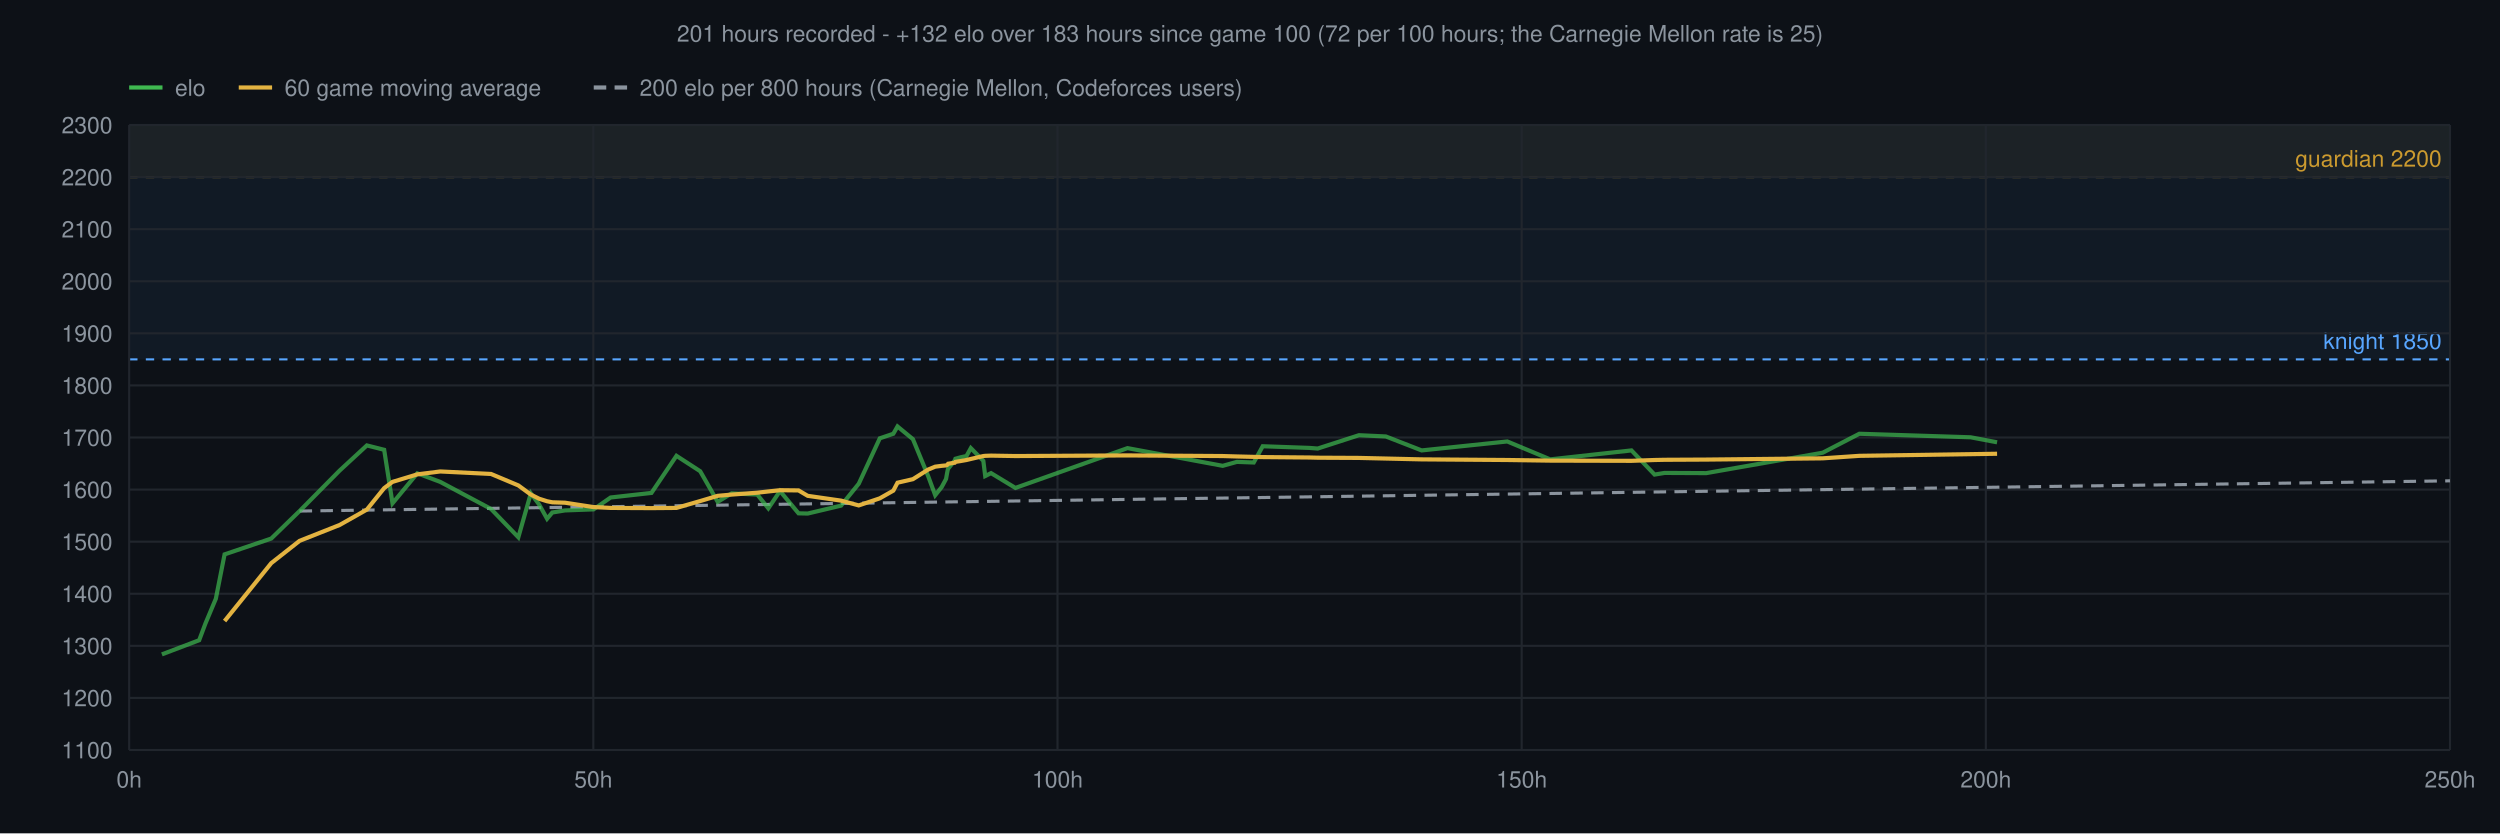
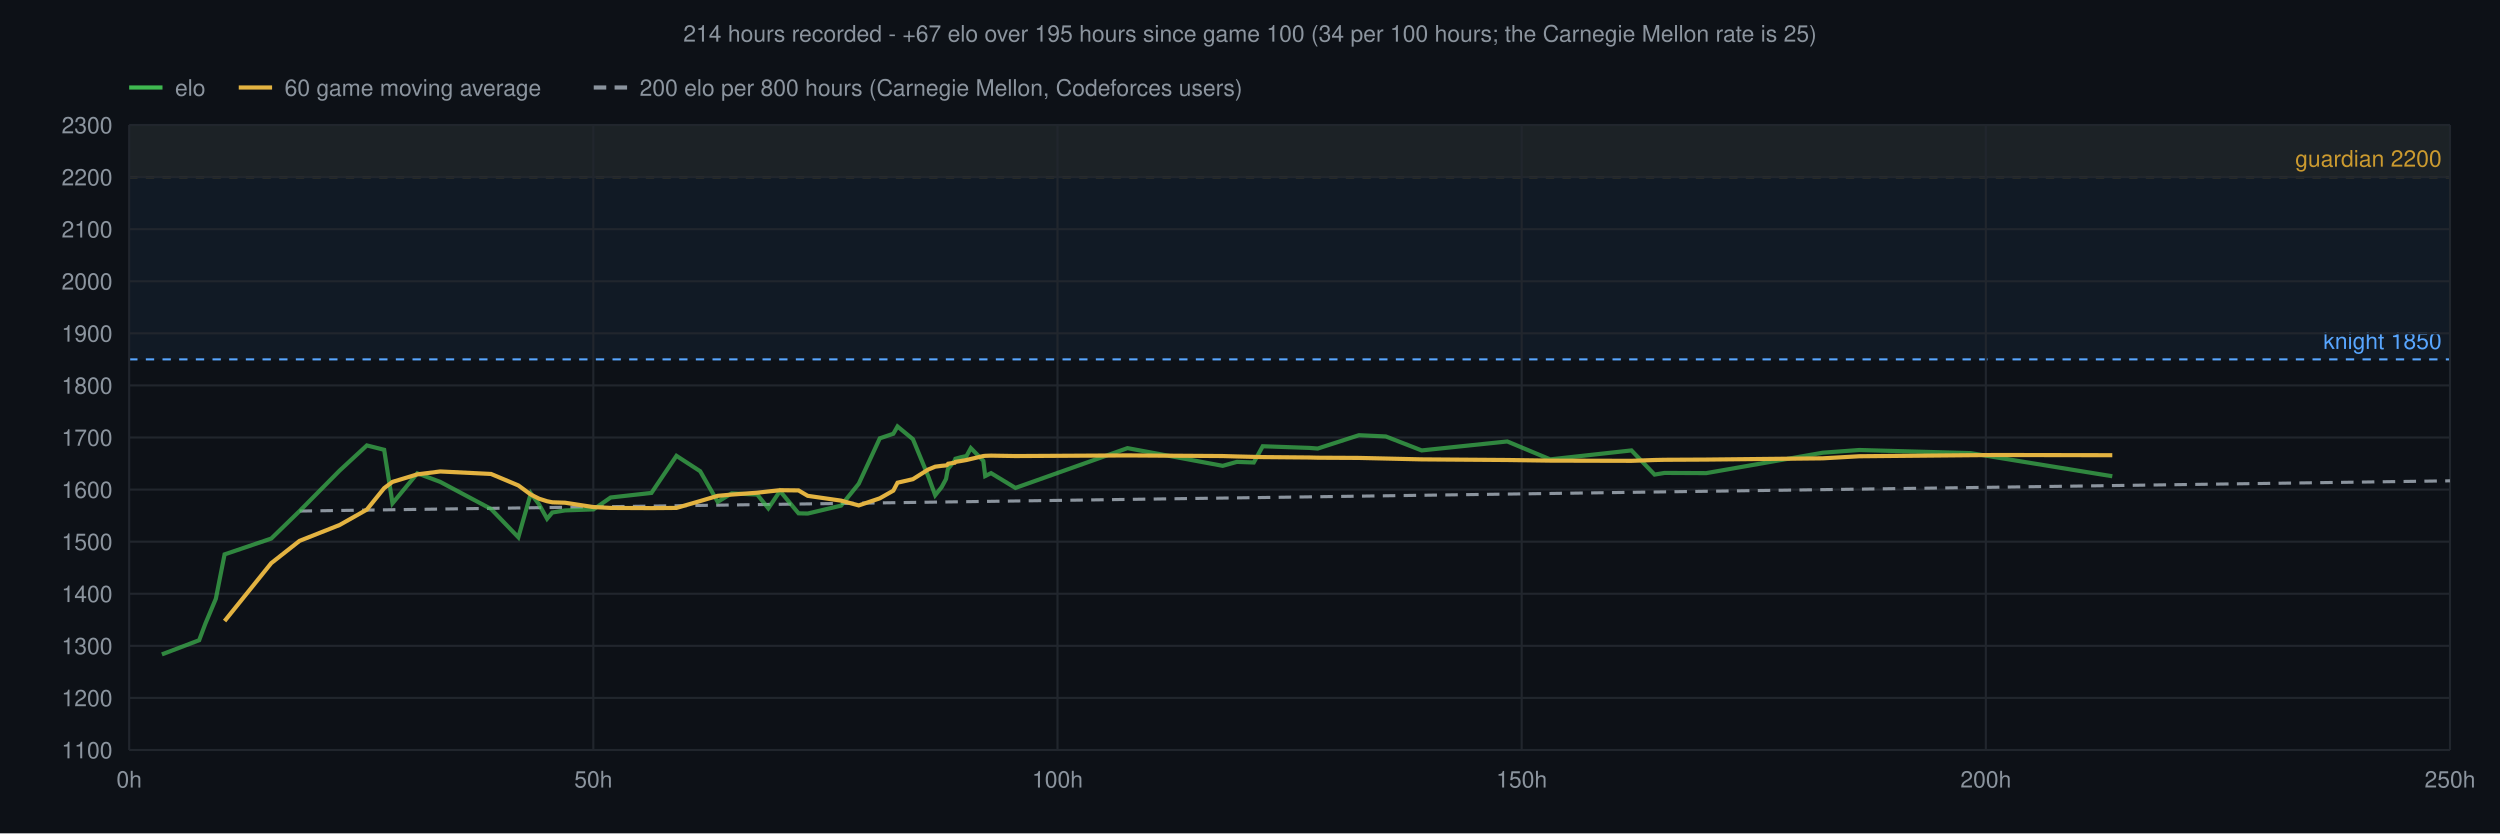
<svg xmlns="http://www.w3.org/2000/svg" viewBox="0 0 1200 400" font-family="Helvetica,sans-serif">
  <rect width="1200" height="400" fill="#0d1117" />
-   <text x="600" y="20" text-anchor="middle" font-size="11" fill="#8b949e">201 hours recorded - +132 elo over 183 hours since game 100 (72 per 100 hours; the Carnegie Mellon rate is 25)</text>
+   <text x="600" y="20" text-anchor="middle" font-size="11" fill="#8b949e">214 hours recorded - +67 elo over 195 hours since game 100 (34 per 100 hours; the Carnegie Mellon rate is 25)</text>
  <rect x="62" y="60" width="1114" height="25.0" fill="#d29922" fill-opacity="0.06" />
  <line x1="62" y1="85.0" x2="1176" y2="85.0" stroke="#d29922" stroke-width="1" stroke-dasharray="4 4" />
  <text x="1172" y="80.0" text-anchor="end" font-size="11" fill="#d29922">guardian 2200</text>
  <rect x="62" y="60" width="1114" height="112.5" fill="#58a6ff" fill-opacity="0.06" />
  <line x1="62" y1="172.5" x2="1176" y2="172.5" stroke="#58a6ff" stroke-width="1" stroke-dasharray="4 4" />
  <text x="1172" y="167.5" text-anchor="end" font-size="11" fill="#58a6ff">knight 1850</text>
  <line x1="62" y1="360.0" x2="1176" y2="360.0" stroke="#21262d" stroke-width="1" />
  <text x="54" y="364.0" text-anchor="end" font-size="11" fill="#8b949e">1100</text>
  <line x1="62" y1="335.0" x2="1176" y2="335.0" stroke="#21262d" stroke-width="1" />
  <text x="54" y="339.0" text-anchor="end" font-size="11" fill="#8b949e">1200</text>
  <line x1="62" y1="310.0" x2="1176" y2="310.0" stroke="#21262d" stroke-width="1" />
  <text x="54" y="314.0" text-anchor="end" font-size="11" fill="#8b949e">1300</text>
  <line x1="62" y1="285.0" x2="1176" y2="285.0" stroke="#21262d" stroke-width="1" />
  <text x="54" y="289.0" text-anchor="end" font-size="11" fill="#8b949e">1400</text>
  <line x1="62" y1="260.0" x2="1176" y2="260.0" stroke="#21262d" stroke-width="1" />
  <text x="54" y="264.0" text-anchor="end" font-size="11" fill="#8b949e">1500</text>
  <line x1="62" y1="235.0" x2="1176" y2="235.0" stroke="#21262d" stroke-width="1" />
  <text x="54" y="239.0" text-anchor="end" font-size="11" fill="#8b949e">1600</text>
  <line x1="62" y1="210.0" x2="1176" y2="210.0" stroke="#21262d" stroke-width="1" />
  <text x="54" y="214.0" text-anchor="end" font-size="11" fill="#8b949e">1700</text>
  <line x1="62" y1="185.0" x2="1176" y2="185.0" stroke="#21262d" stroke-width="1" />
  <text x="54" y="189.0" text-anchor="end" font-size="11" fill="#8b949e">1800</text>
  <line x1="62" y1="160.0" x2="1176" y2="160.0" stroke="#21262d" stroke-width="1" />
  <text x="54" y="164.0" text-anchor="end" font-size="11" fill="#8b949e">1900</text>
  <line x1="62" y1="135.0" x2="1176" y2="135.0" stroke="#21262d" stroke-width="1" />
  <text x="54" y="139.0" text-anchor="end" font-size="11" fill="#8b949e">2000</text>
  <line x1="62" y1="110.0" x2="1176" y2="110.0" stroke="#21262d" stroke-width="1" />
  <text x="54" y="114.0" text-anchor="end" font-size="11" fill="#8b949e">2100</text>
  <line x1="62" y1="85.0" x2="1176" y2="85.0" stroke="#21262d" stroke-width="1" />
  <text x="54" y="89.0" text-anchor="end" font-size="11" fill="#8b949e">2200</text>
  <line x1="62" y1="60.0" x2="1176" y2="60.0" stroke="#21262d" stroke-width="1" />
  <text x="54" y="64.0" text-anchor="end" font-size="11" fill="#8b949e">2300</text>
  <line x1="62.0" y1="60" x2="62.0" y2="360" stroke="#21262d" stroke-width="1" />
  <text x="62.0" y="378" text-anchor="middle" font-size="11" fill="#8b949e">0h</text>
  <line x1="284.8" y1="60" x2="284.8" y2="360" stroke="#21262d" stroke-width="1" />
  <text x="284.8" y="378" text-anchor="middle" font-size="11" fill="#8b949e">50h</text>
  <line x1="507.6" y1="60" x2="507.6" y2="360" stroke="#21262d" stroke-width="1" />
  <text x="507.6" y="378" text-anchor="middle" font-size="11" fill="#8b949e">100h</text>
  <line x1="730.4" y1="60" x2="730.4" y2="360" stroke="#21262d" stroke-width="1" />
  <text x="730.4" y="378" text-anchor="middle" font-size="11" fill="#8b949e">150h</text>
  <line x1="953.2" y1="60" x2="953.2" y2="360" stroke="#21262d" stroke-width="1" />
  <text x="953.2" y="378" text-anchor="middle" font-size="11" fill="#8b949e">200h</text>
  <line x1="1176.0" y1="60" x2="1176.0" y2="360" stroke="#21262d" stroke-width="1" />
  <text x="1176.0" y="378" text-anchor="middle" font-size="11" fill="#8b949e">250h</text>
  <line x1="143.8" y1="245.3" x2="1176.0" y2="230.8" stroke="#8b949e" stroke-width="1.5" stroke-dasharray="6 4" />
-   <polyline points="77.7,314.1 95.6,307.3 98.6,299.3 103.6,287.4 107.8,266.1 130.2,258.5 143.8,245.3 163.0,225.9 176.1,213.8 184.4,215.9 188.4,241.6 200.3,227.2 211.3,231.3 235.7,244.3 248.8,257.9 254.8,236.8 258.8,242.2 262.6,249.0 265.1,246.0 271.2,245.0 284.9,244.5 293.1,238.8 312.7,236.6 324.7,218.8 336.1,226.2 344.5,240.9 351.2,236.8 363.5,237.4 368.8,244.0 374.4,235.7 383.3,246.4 387.7,246.5 403.7,242.7 412.2,232.2 422.3,210.4 428.8,208.2 430.8,204.7 438.2,210.8 445.5,228.5 448.9,237.7 452.0,233.8 454.1,229.9 454.6,227.1 454.9,225.6 455.1,225.0 458.3,221.0 458.6,220.2 461.1,219.5 463.9,218.9 466.0,215.1 472.0,221.2 472.9,228.5 475.7,227.1 487.4,234.2 541.2,215.1 586.9,223.6 593.7,221.7 601.8,222.0 606.1,214.2 628.6,215.0 632.5,215.3 652.3,208.9 665.2,209.5 682.4,216.2 723.5,211.9 744.1,220.5 783.1,216.2 794.2,227.8 799.0,227.0 819.0,227.1 874.9,217.3 892.5,208.2 945.9,209.9 958.6,212.3" fill="none" stroke="#3fb950" stroke-width="2" stroke-opacity="0.7" />
-   <polyline points="107.8,298.1 130.2,270.3 143.8,259.6 163.0,252.0 176.1,244.6 184.4,234.3 188.4,231.3 200.3,227.7 211.3,226.3 235.7,227.5 248.8,233.0 254.8,237.4 258.8,239.4 262.6,240.6 265.1,241.1 271.2,241.3 284.9,243.4 293.1,243.8 312.7,243.9 324.7,243.8 336.1,240.5 344.5,238.0 351.2,237.4 363.5,236.5 368.8,235.9 374.4,235.3 383.3,235.4 387.7,238.0 403.7,240.3 412.2,242.6 422.3,239.2 428.8,235.5 430.8,231.7 438.2,230.0 445.5,225.4 448.9,224.0 452.0,223.6 454.1,223.4 454.6,223.2 454.9,222.9 455.1,222.6 458.3,222.1 458.6,221.7 461.1,221.3 463.9,220.8 466.0,220.3 472.0,218.9 472.9,218.8 475.7,218.7 487.4,218.9 541.2,218.6 586.9,218.9 593.7,219.1 601.8,219.3 606.1,219.4 628.6,219.6 632.5,219.7 652.3,219.8 665.2,220.1 682.4,220.5 723.5,220.8 744.1,221.1 783.1,221.2 794.2,220.8 799.0,220.7 819.0,220.6 874.9,220.0 892.5,218.8 945.9,218.0 958.6,217.8" fill="none" stroke="#e3b341" stroke-width="2" />
+   <polyline points="77.7,314.1 95.6,307.3 98.6,299.3 103.6,287.4 107.8,266.1 130.2,258.5 143.8,245.3 163.0,225.9 176.1,213.8 184.4,215.9 188.4,241.6 200.3,227.2 211.3,231.3 235.7,244.3 248.8,257.9 254.8,236.8 258.8,242.2 262.6,249.0 265.1,246.0 271.2,245.0 284.9,244.5 293.1,238.8 312.7,236.6 324.7,218.8 336.1,226.2 344.5,240.9 351.2,236.8 363.5,237.4 368.8,244.0 374.4,235.7 383.3,246.4 387.7,246.5 403.7,242.7 412.2,232.2 422.3,210.4 428.8,208.2 430.8,204.7 438.2,210.8 445.5,228.5 448.9,237.7 452.0,233.8 454.1,229.9 454.6,227.1 454.9,225.6 455.1,225.0 458.3,221.0 458.6,220.2 461.1,219.5 463.9,218.9 466.0,215.1 472.0,221.2 472.9,228.5 475.7,227.1 487.4,234.2 541.2,215.1 586.9,223.6 593.7,221.7 601.8,222.0 606.1,214.2 628.6,215.0 632.5,215.3 652.3,208.9 665.2,209.5 682.4,216.2 723.5,211.9 744.1,220.5 783.1,216.2 794.2,227.8 799.0,227.0 819.0,227.1 874.9,217.3 892.5,216.0 945.9,217.5 958.6,219.6 1013.9,228.6" fill="none" stroke="#3fb950" stroke-width="2" stroke-opacity="0.7" />
+   <polyline points="107.8,298.1 130.2,270.3 143.8,259.6 163.0,252.0 176.1,244.6 184.4,234.3 188.4,231.3 200.3,227.7 211.3,226.3 235.7,227.5 248.8,233.0 254.8,237.4 258.8,239.4 262.6,240.6 265.1,241.1 271.2,241.3 284.9,243.4 293.1,243.8 312.7,243.9 324.7,243.8 336.1,240.5 344.5,238.0 351.2,237.4 363.5,236.5 368.8,235.9 374.4,235.3 383.3,235.4 387.7,238.0 403.7,240.3 412.2,242.6 422.3,239.2 428.8,235.5 430.8,231.7 438.2,230.0 445.5,225.4 448.9,224.0 452.0,223.6 454.1,223.4 454.6,223.2 454.9,222.9 455.1,222.6 458.3,222.1 458.6,221.7 461.1,221.3 463.9,220.8 466.0,220.3 472.0,218.9 472.9,218.8 475.7,218.7 487.4,218.9 541.2,218.6 586.9,218.9 593.7,219.1 601.8,219.3 606.1,219.4 628.6,219.6 632.5,219.7 652.3,219.8 665.2,220.1 682.4,220.5 723.5,220.8 744.1,221.1 783.1,221.2 794.2,220.8 799.0,220.7 819.0,220.6 874.9,220.0 892.5,219.0 945.9,218.5 958.6,218.4 1013.9,218.5" fill="none" stroke="#e3b341" stroke-width="2" />
  <line x1="62" y1="42" x2="78" y2="42" stroke="#3fb950" stroke-width="2" />
  <text x="84" y="46" font-size="11" fill="#8b949e">elo</text>
  <line x1="114.6" y1="42" x2="130.6" y2="42" stroke="#e3b341" stroke-width="2" />
  <text x="136.6" y="46" font-size="11" fill="#8b949e">60 game moving average</text>
  <line x1="285.0" y1="42" x2="301.0" y2="42" stroke="#8b949e" stroke-width="2" stroke-dasharray="6 4" />
  <text x="307.0" y="46" font-size="11" fill="#8b949e">200 elo per 800 hours (Carnegie Mellon, Codeforces users)</text>
</svg>
